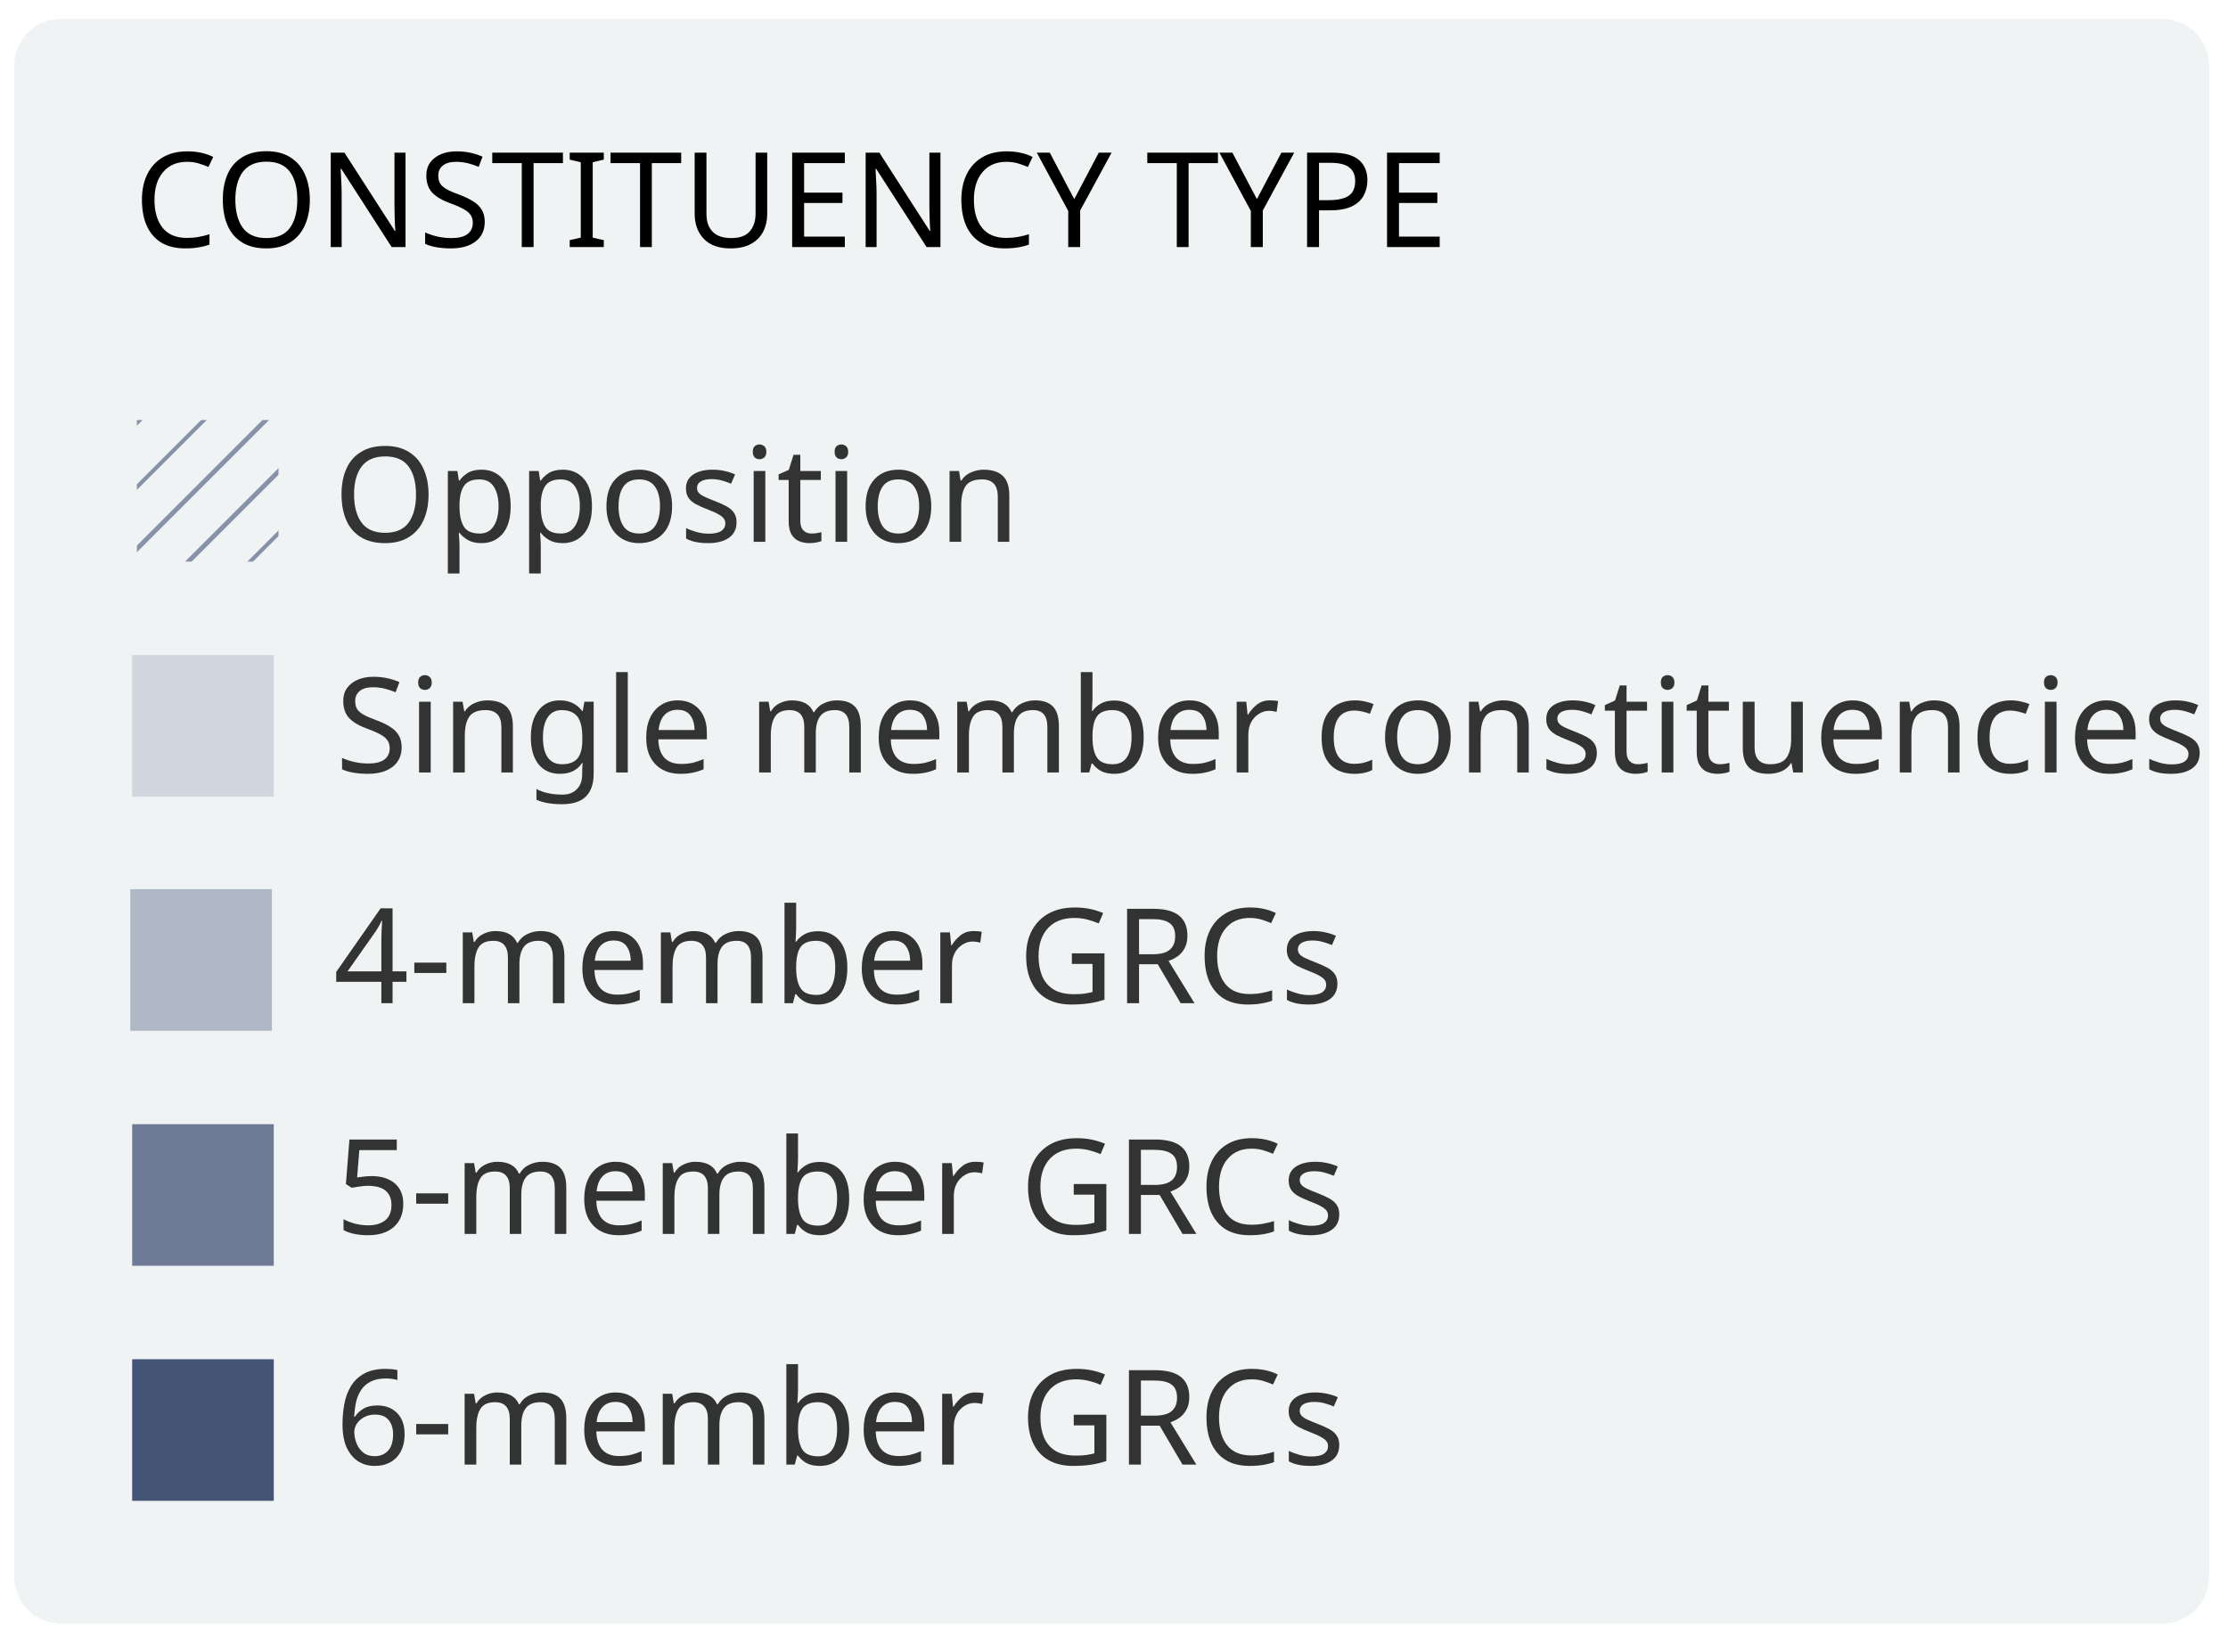
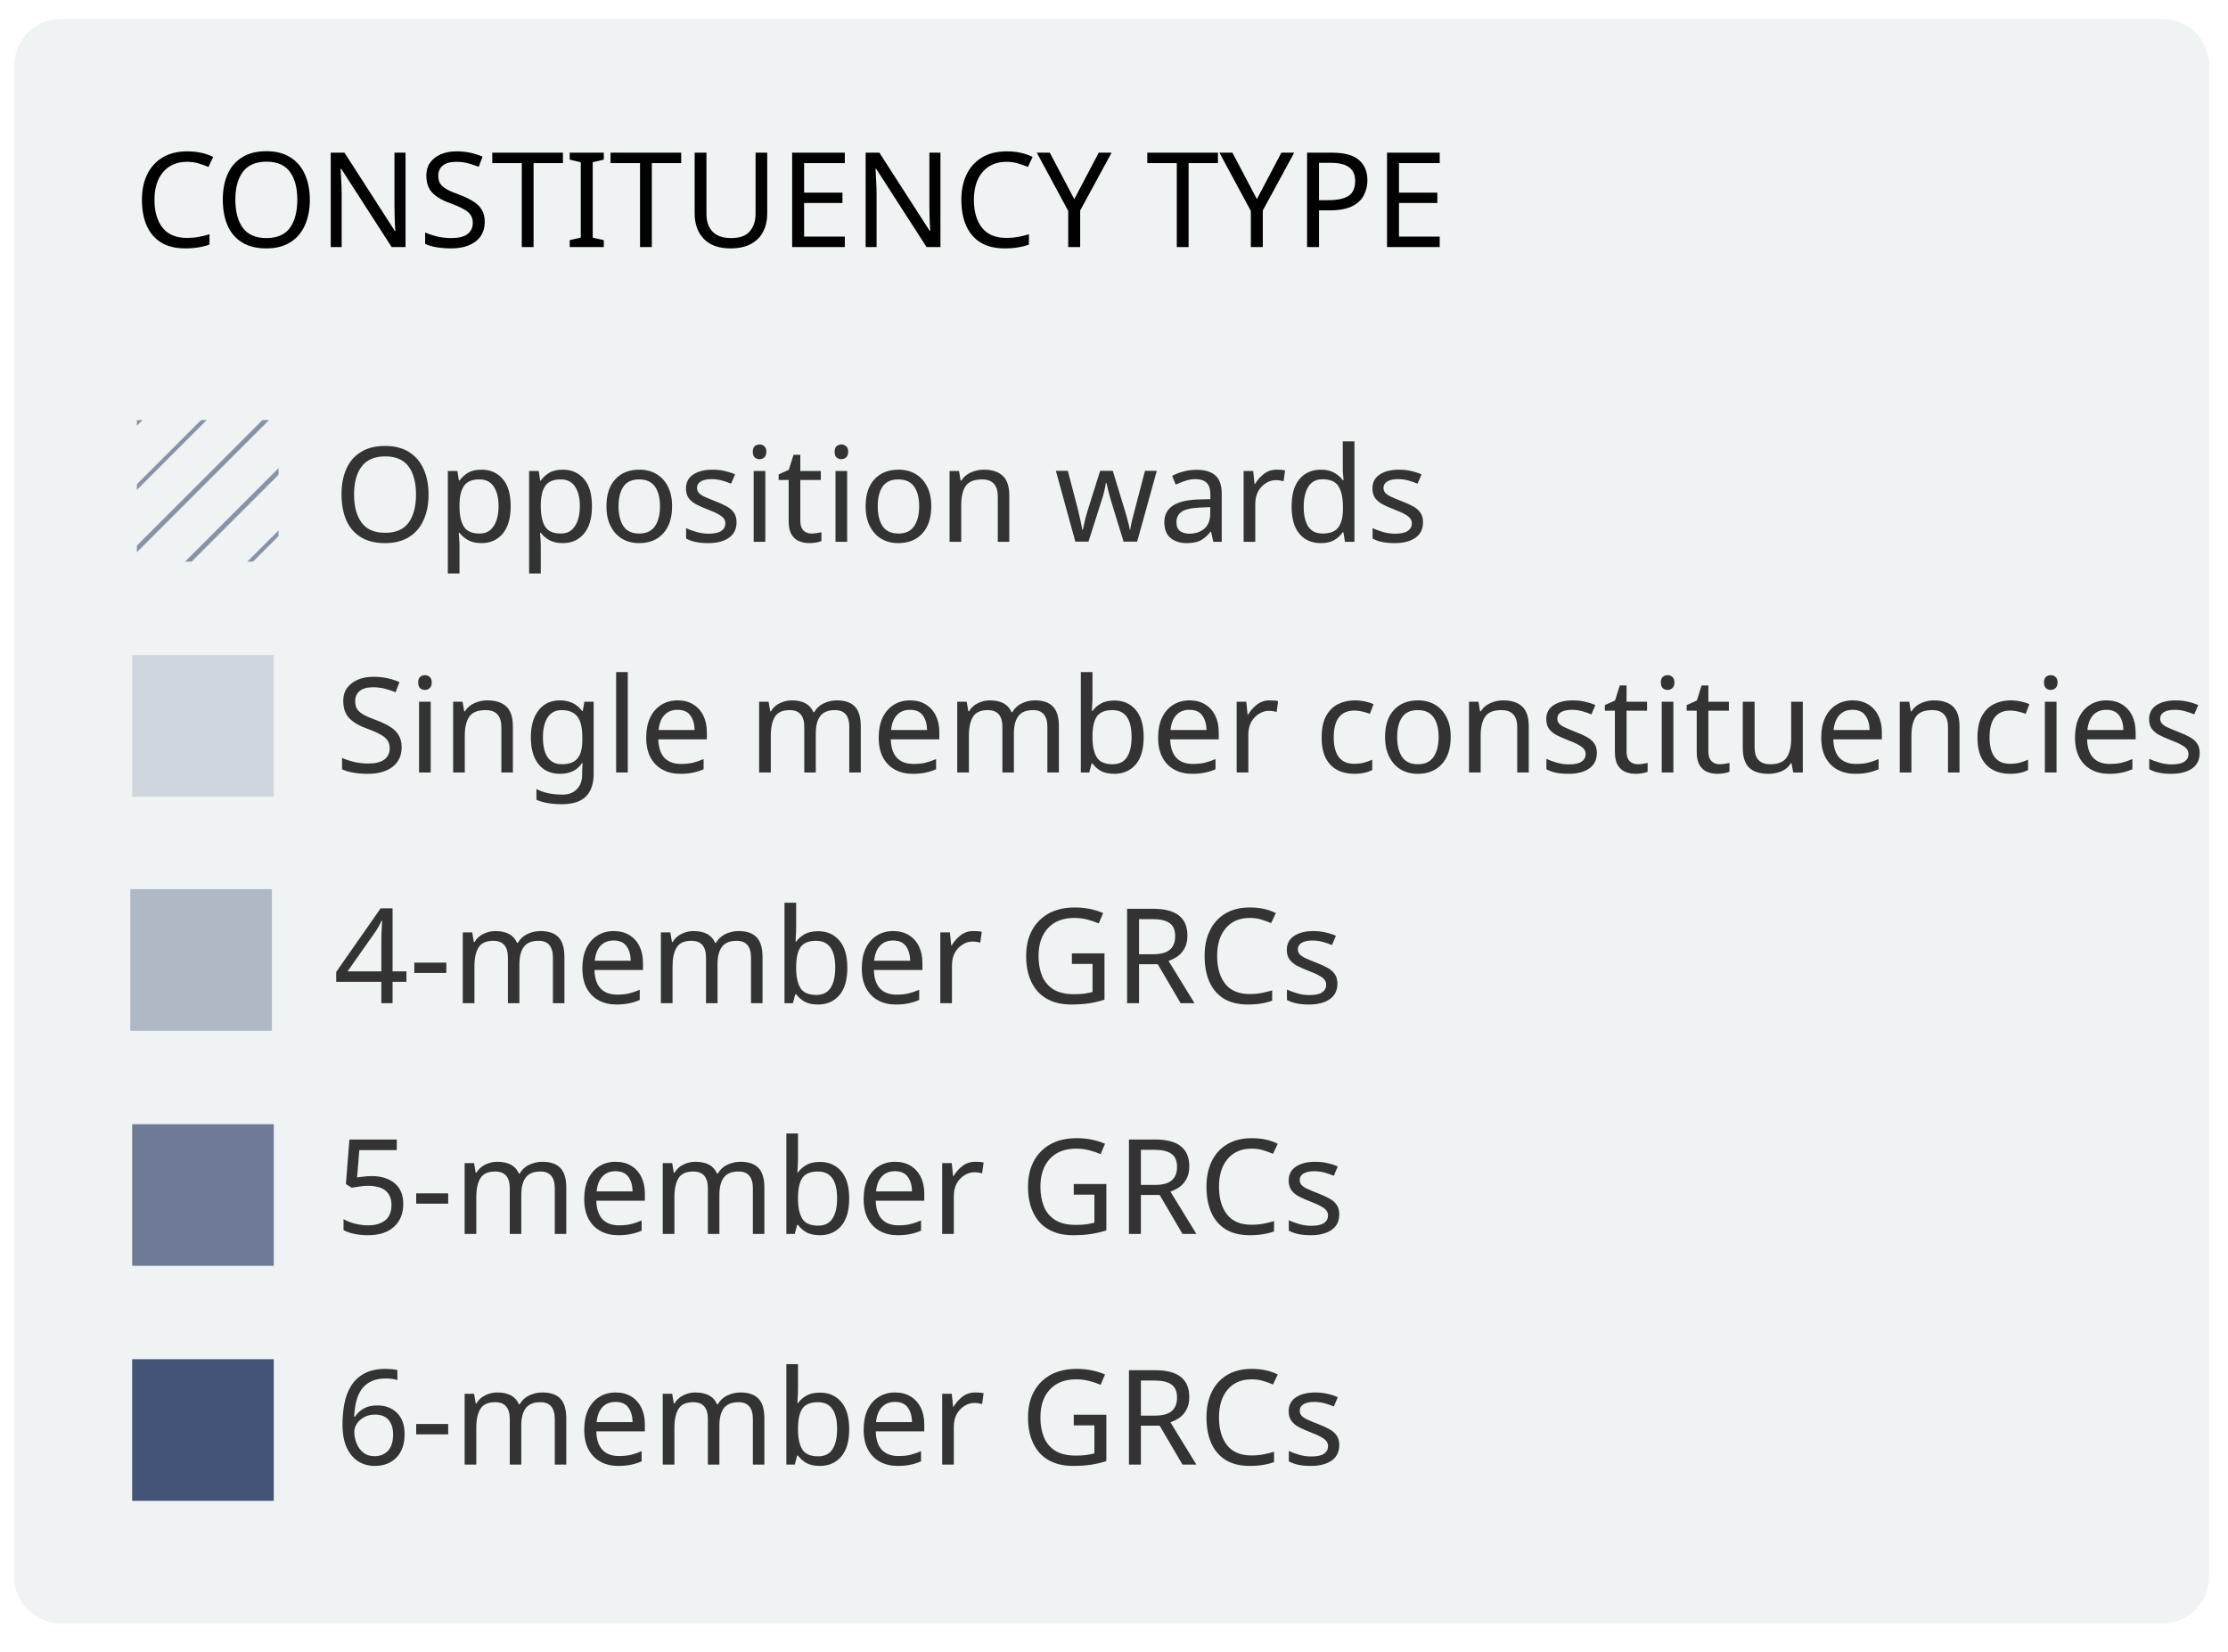
<svg xmlns="http://www.w3.org/2000/svg" xmlns:xlink="http://www.w3.org/1999/xlink" version="1.1" id="Layer_1" x="0px" y="0px" viewBox="0 0 236 175" style="enable-background:new 0 0 236 175;" xml:space="preserve">
  <pattern y="175" width="280.2" height="280.2" patternUnits="userSpaceOnUse" id="blue-pattern" viewBox="0 -280.2 280.2 280.2" style="overflow:visible;">
    <g>
      <rect y="-280.2" style="fill:none;" width="280.2" height="280.2" />
      <g style="opacity:0.5;">
        <polygon style="fill:#1D315C;" points="120.4,0 280.2,-159.8 280.2,-160.5 119.7,0    " />
        <polygon style="fill:#1D315C;" points="133.8,0 280.2,-146.4 280.2,-147.1 133.1,0    " />
        <polygon style="fill:#1D315C;" points="147.1,0 280.2,-133.1 280.2,-133.8 146.4,0    " />
        <polygon style="fill:#1D315C;" points="160.4,0 280.2,-119.8 280.2,-120.4 159.8,0    " />
        <polygon style="fill:#1D315C;" points="173.8,0 280.2,-106.4 280.2,-107.1 173.1,0    " />
        <polygon style="fill:#1D315C;" points="187.1,0 280.2,-93.1 280.2,-93.7 186.5,0    " />
        <polygon style="fill:#1D315C;" points="200.5,0 280.2,-79.7 280.2,-80.4 199.8,0    " />
        <polygon style="fill:#1D315C;" points="213.8,0 280.2,-66.4 280.2,-67.1 213.1,0    " />
        <polygon style="fill:#1D315C;" points="227.1,0 280.2,-53.1 280.2,-53.7 226.5,0    " />
        <polygon style="fill:#1D315C;" points="240.5,0 280.2,-39.7 280.2,-40.4 239.8,0    " />
        <polygon style="fill:#1D315C;" points="253.8,0 280.2,-26.4 280.2,-27 253.2,0    " />
        <polygon style="fill:#1D315C;" points="267.2,0 280.2,-13 280.2,-13.7 266.5,0    " />
        <polygon style="fill:#1D315C;" points="280.2,0 280.2,-0.3 279.9,0    " />
        <polygon style="fill:#1D315C;" points="107.1,0 280.2,-173.1 280.2,-173.8 106.4,0    " />
        <polygon style="fill:#1D315C;" points="93.7,0 280.2,-186.5 280.2,-187.1 93.1,0    " />
        <polygon style="fill:#1D315C;" points="80.4,0 280.2,-199.8 280.2,-200.5 79.7,0    " />
        <polygon style="fill:#1D315C;" points="67,0 280.2,-213.2 280.2,-213.8 66.4,0    " />
        <polygon style="fill:#1D315C;" points="53.7,0 280.2,-226.5 280.2,-227.2 53,0    " />
        <polygon style="fill:#1D315C;" points="40.4,0 280.2,-239.8 280.2,-240.5 39.7,0    " />
        <polygon style="fill:#1D315C;" points="27,0 280.2,-253.2 280.2,-253.8 26.4,0    " />
        <polygon style="fill:#1D315C;" points="13.7,0 280.2,-266.5 280.2,-267.2 13,0    " />
        <polygon style="fill:#1D315C;" points="280.2,-280.2 279.9,-280.2 0,-0.3 0,0 0.3,0 280.2,-279.9    " />
        <polygon style="fill:#1D315C;" points="266.5,-280.2 0,-13.7 0,-13 267.2,-280.2    " />
        <polygon style="fill:#1D315C;" points="253.2,-280.2 0,-27 0,-26.4 253.8,-280.2    " />
        <polygon style="fill:#1D315C;" points="239.8,-280.2 0,-40.4 0,-39.7 240.5,-280.2    " />
        <polygon style="fill:#1D315C;" points="226.5,-280.2 0,-53.7 0,-53 227.2,-280.2    " />
        <polygon style="fill:#1D315C;" points="213.2,-280.2 0,-67 0,-66.4 213.8,-280.2    " />
        <polygon style="fill:#1D315C;" points="199.8,-280.2 0,-80.4 0,-79.7 200.5,-280.2    " />
        <polygon style="fill:#1D315C;" points="186.5,-280.2 0,-93.7 0,-93.1 187.1,-280.2    " />
        <polygon style="fill:#1D315C;" points="173.1,-280.2 0,-107.1 0,-106.4 173.8,-280.2    " />
        <polygon style="fill:#1D315C;" points="159.8,-280.2 0,-120.4 0,-119.7 160.5,-280.2    " />
        <polygon style="fill:#1D315C;" points="146.4,-280.2 0,-133.8 0,-133.1 147.1,-280.2    " />
        <polygon style="fill:#1D315C;" points="133.1,-280.2 0,-147.1 0,-146.4 133.8,-280.2    " />
        <polygon style="fill:#1D315C;" points="119.8,-280.2 0,-160.4 0,-159.8 120.4,-280.2    " />
        <polygon style="fill:#1D315C;" points="106.4,-280.2 0,-173.8 0,-173.1 107.1,-280.2    " />
        <polygon style="fill:#1D315C;" points="93.1,-280.2 0,-187.1 0,-186.5 93.7,-280.2    " />
        <polygon style="fill:#1D315C;" points="79.7,-280.2 0,-200.5 0,-199.8 80.4,-280.2    " />
        <polygon style="fill:#1D315C;" points="66.4,-280.2 0,-213.8 0,-213.1 67.1,-280.2    " />
        <polygon style="fill:#1D315C;" points="53.1,-280.2 0,-227.1 0,-226.5 53.7,-280.2    " />
        <polygon style="fill:#1D315C;" points="39.7,-280.2 0,-240.5 0,-239.8 40.4,-280.2    " />
        <polygon style="fill:#1D315C;" points="26.4,-280.2 0,-253.8 0,-253.2 27,-280.2    " />
        <polygon style="fill:#1D315C;" points="13,-280.2 0,-267.2 0,-266.5 13.7,-280.2    " />
        <polygon style="fill:#1D315C;" points="0,-280.2 0,-279.9 0.3,-280.2    " />
        <polygon style="fill:#1D315C;" points="127.2,0 280.2,-153 280.2,-153.7 126.5,0    " />
        <polygon style="fill:#1D315C;" points="140.5,0 280.2,-139.7 280.2,-140.3 139.9,0    " />
        <polygon style="fill:#1D315C;" points="153.9,0 280.2,-126.3 280.2,-127 153.2,0    " />
        <polygon style="fill:#1D315C;" points="167.2,0 280.2,-113 280.2,-113.7 166.5,0    " />
        <polygon style="fill:#1D315C;" points="180.6,0 280.2,-99.6 280.2,-100.3 179.9,0    " />
        <polygon style="fill:#1D315C;" points="193.9,0 280.2,-86.3 280.2,-87 193.2,0    " />
        <polygon style="fill:#1D315C;" points="207.2,0 280.2,-73 280.2,-73.6 206.6,0    " />
        <polygon style="fill:#1D315C;" points="220.6,0 280.2,-59.6 280.2,-60.3 219.9,0    " />
        <polygon style="fill:#1D315C;" points="233.9,0 280.2,-46.3 280.2,-46.9 233.3,0    " />
        <polygon style="fill:#1D315C;" points="247.3,0 280.2,-32.9 280.2,-33.6 246.6,0    " />
        <polygon style="fill:#1D315C;" points="260.6,0 280.2,-19.6 280.2,-20.3 259.9,0    " />
        <polygon style="fill:#1D315C;" points="273.9,0 280.2,-6.3 280.2,-6.9 273.3,0    " />
        <polygon style="fill:#1D315C;" points="113.8,0 280.2,-166.4 280.2,-167 113.2,0    " />
        <polygon style="fill:#1D315C;" points="100.5,0 280.2,-179.7 280.2,-180.4 99.8,0    " />
        <polygon style="fill:#1D315C;" points="87.2,0 280.2,-193 280.2,-193.7 86.5,0    " />
        <polygon style="fill:#1D315C;" points="73.8,0 280.2,-206.4 280.2,-207 73.2,0    " />
        <polygon style="fill:#1D315C;" points="60.5,0 280.2,-219.7 280.2,-220.4 59.8,0    " />
        <polygon style="fill:#1D315C;" points="47.1,0 280.2,-233.1 280.2,-233.7 46.5,0    " />
        <polygon style="fill:#1D315C;" points="33.8,0 280.2,-246.4 280.2,-247.1 33.1,0    " />
        <polygon style="fill:#1D315C;" points="20.4,0 280.2,-259.8 280.2,-260.4 19.8,0    " />
        <polygon style="fill:#1D315C;" points="7.1,0 280.2,-273.1 280.2,-273.8 6.4,0    " />
        <polygon style="fill:#1D315C;" points="273.3,-280.2 0,-6.9 0,-6.2 274,-280.2    " />
        <polygon style="fill:#1D315C;" points="260,-280.2 0,-20.2 0,-19.6 260.6,-280.2    " />
        <polygon style="fill:#1D315C;" points="246.6,-280.2 0,-33.6 0,-32.9 247.3,-280.2    " />
        <polygon style="fill:#1D315C;" points="233.3,-280.2 0,-46.9 0,-46.3 233.9,-280.2    " />
        <polygon style="fill:#1D315C;" points="219.9,-280.2 0,-60.3 0,-59.6 220.6,-280.2    " />
        <polygon style="fill:#1D315C;" points="206.6,-280.2 0,-73.6 0,-73 207.2,-280.2    " />
        <polygon style="fill:#1D315C;" points="193.2,-280.2 0,-87 0,-86.3 193.9,-280.2    " />
        <polygon style="fill:#1D315C;" points="179.9,-280.2 0,-100.3 0,-99.6 180.6,-280.2    " />
        <polygon style="fill:#1D315C;" points="166.6,-280.2 0,-113.6 0,-113 167.2,-280.2    " />
        <polygon style="fill:#1D315C;" points="153.2,-280.2 0,-127 0,-126.3 153.9,-280.2    " />
        <polygon style="fill:#1D315C;" points="139.9,-280.2 0,-140.3 0,-139.7 140.5,-280.2    " />
        <polygon style="fill:#1D315C;" points="126.5,-280.2 0,-153.7 0,-153 127.2,-280.2    " />
        <polygon style="fill:#1D315C;" points="113.2,-280.2 0,-167 0,-166.3 113.9,-280.2    " />
        <polygon style="fill:#1D315C;" points="99.9,-280.2 0,-180.3 0,-179.7 100.5,-280.2    " />
        <polygon style="fill:#1D315C;" points="86.5,-280.2 0,-193.7 0,-193 87.2,-280.2    " />
        <polygon style="fill:#1D315C;" points="73.2,-280.2 0,-207 0,-206.4 73.8,-280.2    " />
        <polygon style="fill:#1D315C;" points="59.8,-280.2 0,-220.4 0,-219.7 60.5,-280.2    " />
        <polygon style="fill:#1D315C;" points="46.5,-280.2 0,-233.7 0,-233.1 47.1,-280.2    " />
        <polygon style="fill:#1D315C;" points="33.1,-280.2 0,-247.1 0,-246.4 33.8,-280.2    " />
        <polygon style="fill:#1D315C;" points="19.8,-280.2 0,-260.4 0,-259.7 20.5,-280.2    " />
        <polygon style="fill:#1D315C;" points="6.5,-280.2 0,-273.7 0,-273.1 7.1,-280.2    " />
      </g>
    </g>
  </pattern>
  <g>
    <path style="fill:#EFF3F4;" d="M229,172H6.5c-2.8,0-5-2.2-5-5V7c0-2.8,2.2-5,5-5H229c2.8,0,5,2.2,5,5v160   C234,169.8,231.8,172,229,172z" />
    <text transform="matrix(1 0 0 1 35.5137 155.1626)" style="fill:#333333; font-family:'CuratorRegular'; font-size:14px;">6-member GRCs</text>
    <text transform="matrix(1 0 0 1 35.5137 130.7222)" style="fill:#333333; font-family:'CuratorRegular'; font-size:14px;">5-member GRCs</text>
    <text transform="matrix(1 0 0 1 35.3164 106.281)" style="fill:#333333; font-family:'CuratorRegular'; font-size:14px;">4-member GRCs</text>
    <g>
      <text transform="matrix(1 0 0 1 35.5137 81.8403)" style="fill:#333333; font-family:'CuratorRegular'; font-size:14px;">Single member constituencies</text>
    </g>
    <rect x="14" y="144" style="opacity:0.8;fill:#192C56;enable-background:new    ;" width="15" height="15" />
    <rect x="14" y="119.1" style="opacity:0.6;fill:#192C56;enable-background:new    ;" width="15" height="15" />
    <rect x="13.8" y="94.2" style="opacity:0.3;fill:#192C56;enable-background:new    ;" width="15" height="15" />
    <rect x="14" y="69.4" style="opacity:0.15;fill:#1D315C;enable-background:new    ;" width="15" height="15" />
-     <text transform="matrix(1 0 0 1 35.3164 57.3994)" style="fill:#333333; font-family:'CuratorRegular'; font-size:14px;">Opposition</text>
+     <text transform="matrix(1 0 0 1 35.3164 57.3994)" style="fill:#333333; font-family:'CuratorRegular'; font-size:14px;">Opposition wards</text>
    <pattern id="SVGID_1_" xlink:href="#blue-pattern" patternTransform="matrix(1 0 0 1 -172.2 83.2)">
	</pattern>
    <rect x="14.5" y="44.5" style="fill:url(#SVGID_1_);" width="15" height="15" />
    <text transform="matrix(1 0 0 1 14.1748 26.1748)" style="font-family:'CuratorRegular'; font-size:14px;">CONSTITUENCY TYPE</text>
  </g>
</svg>
